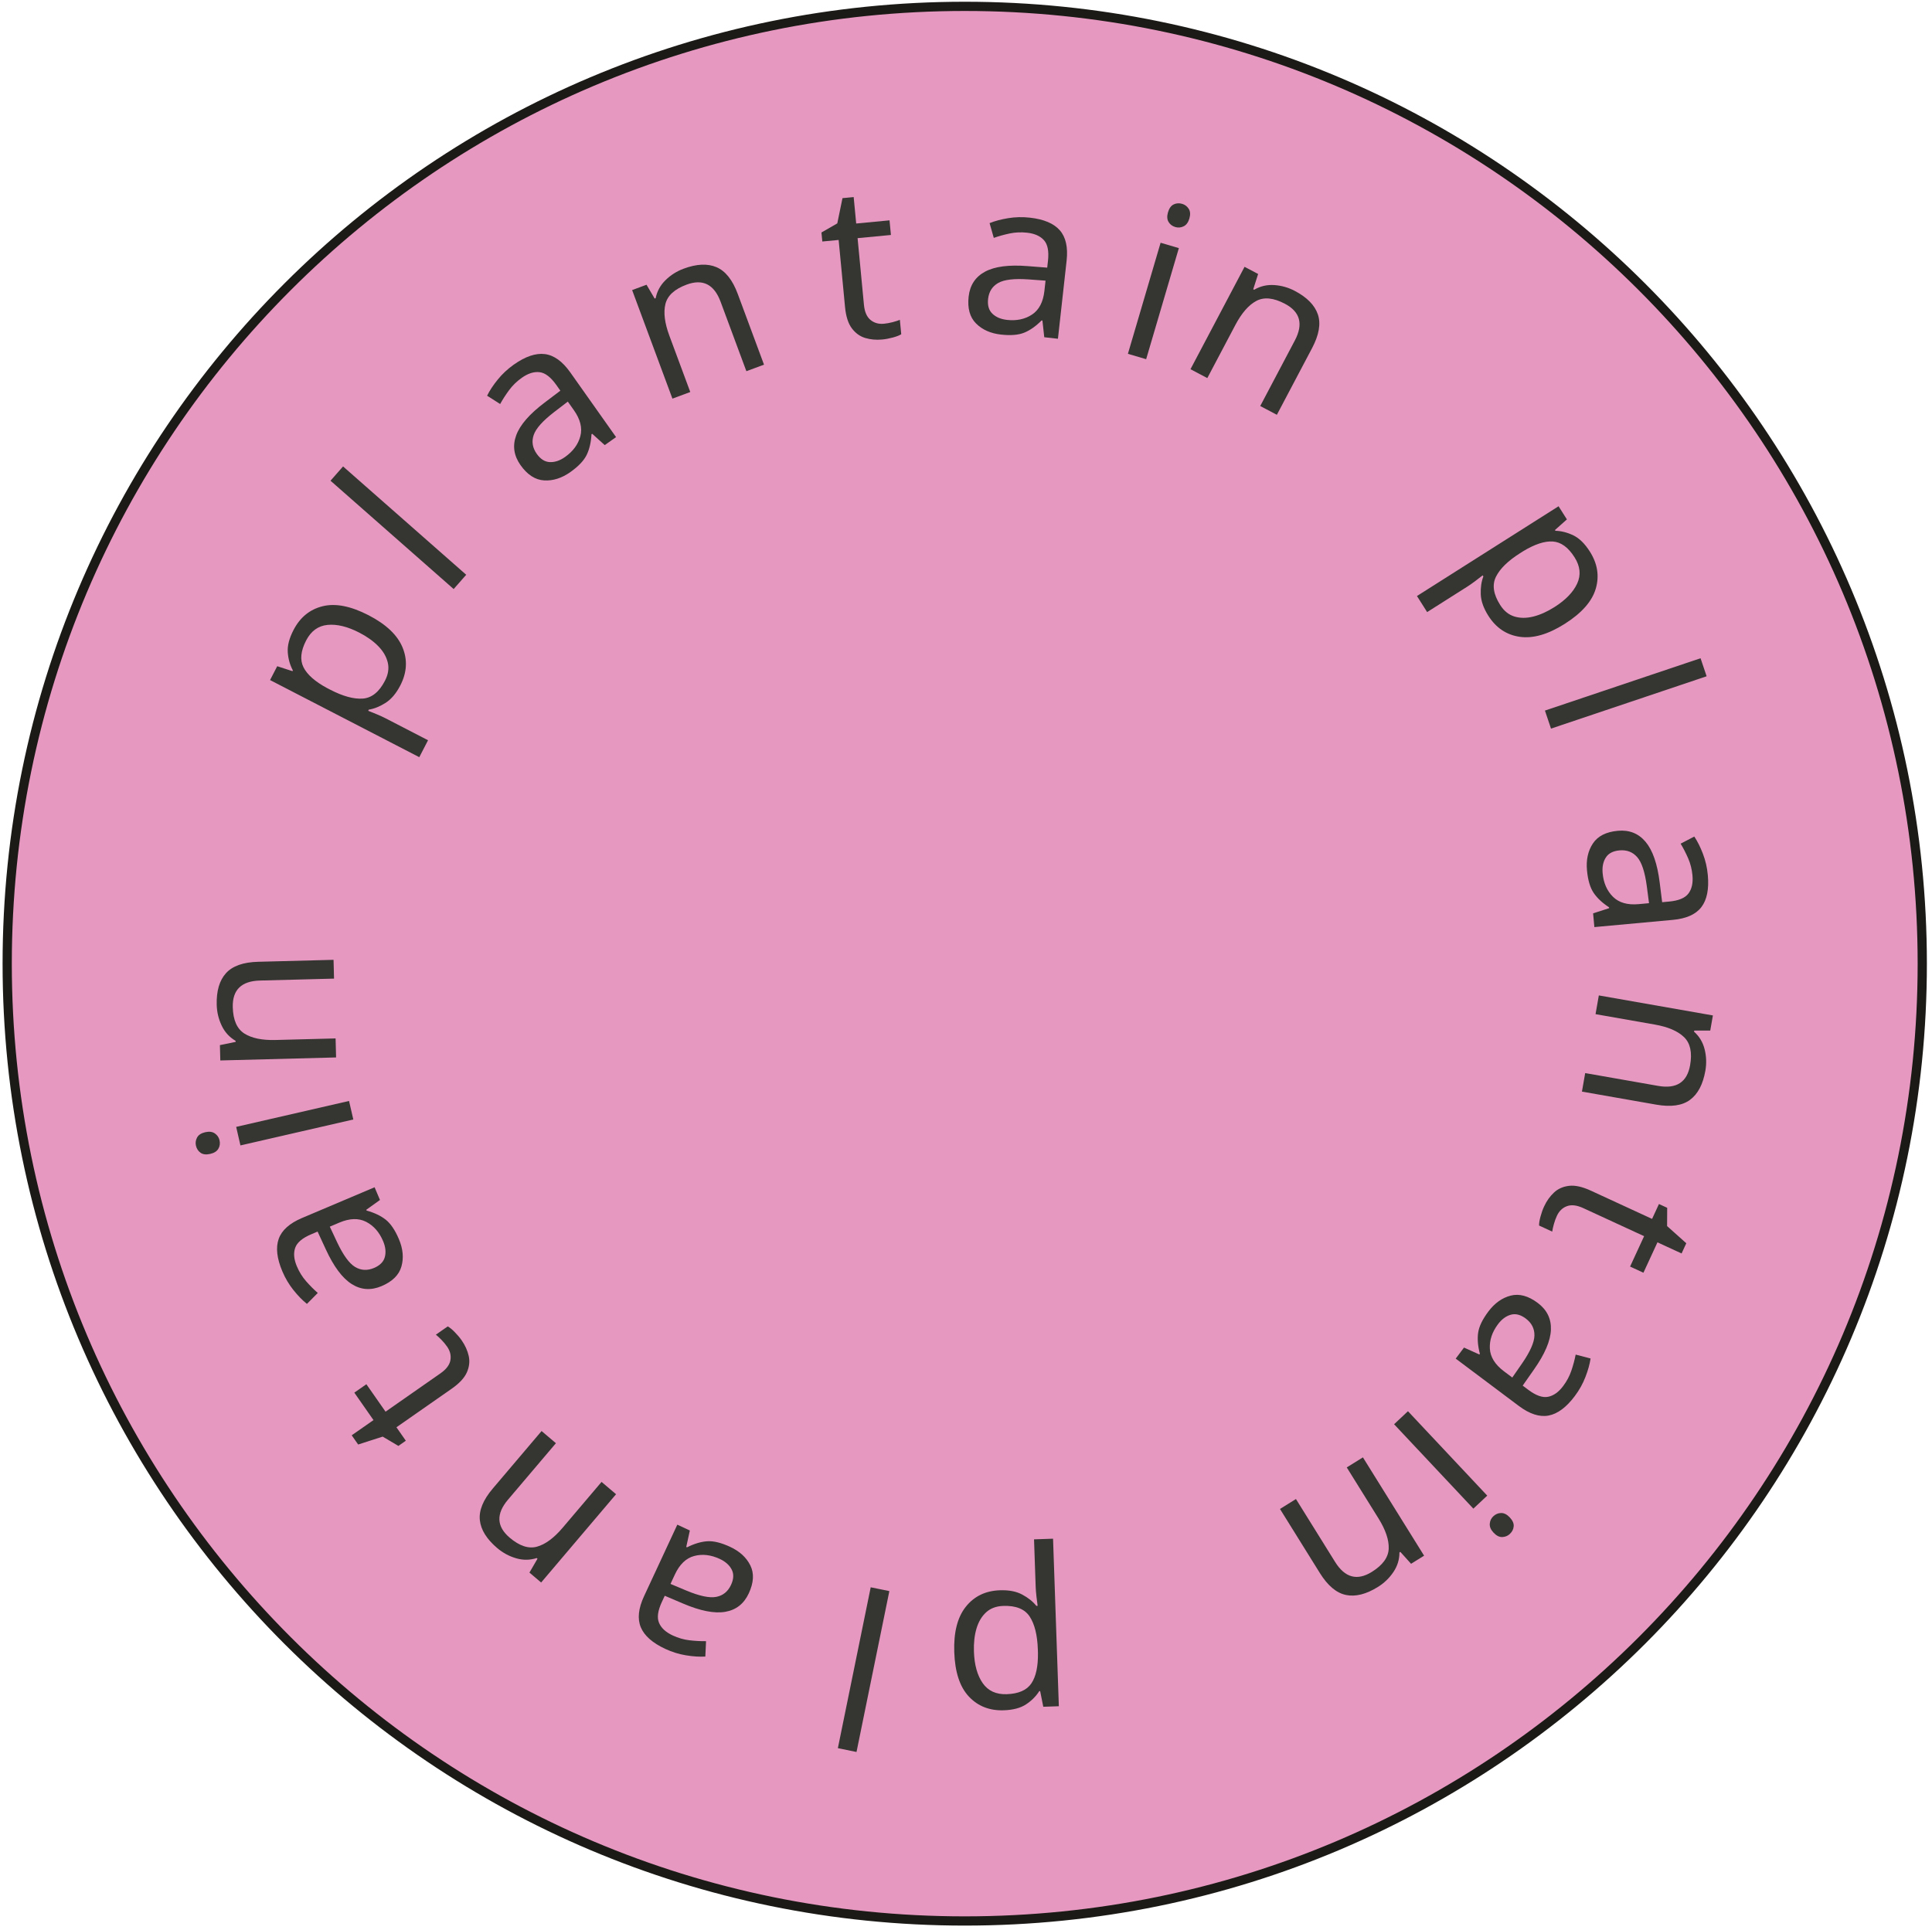
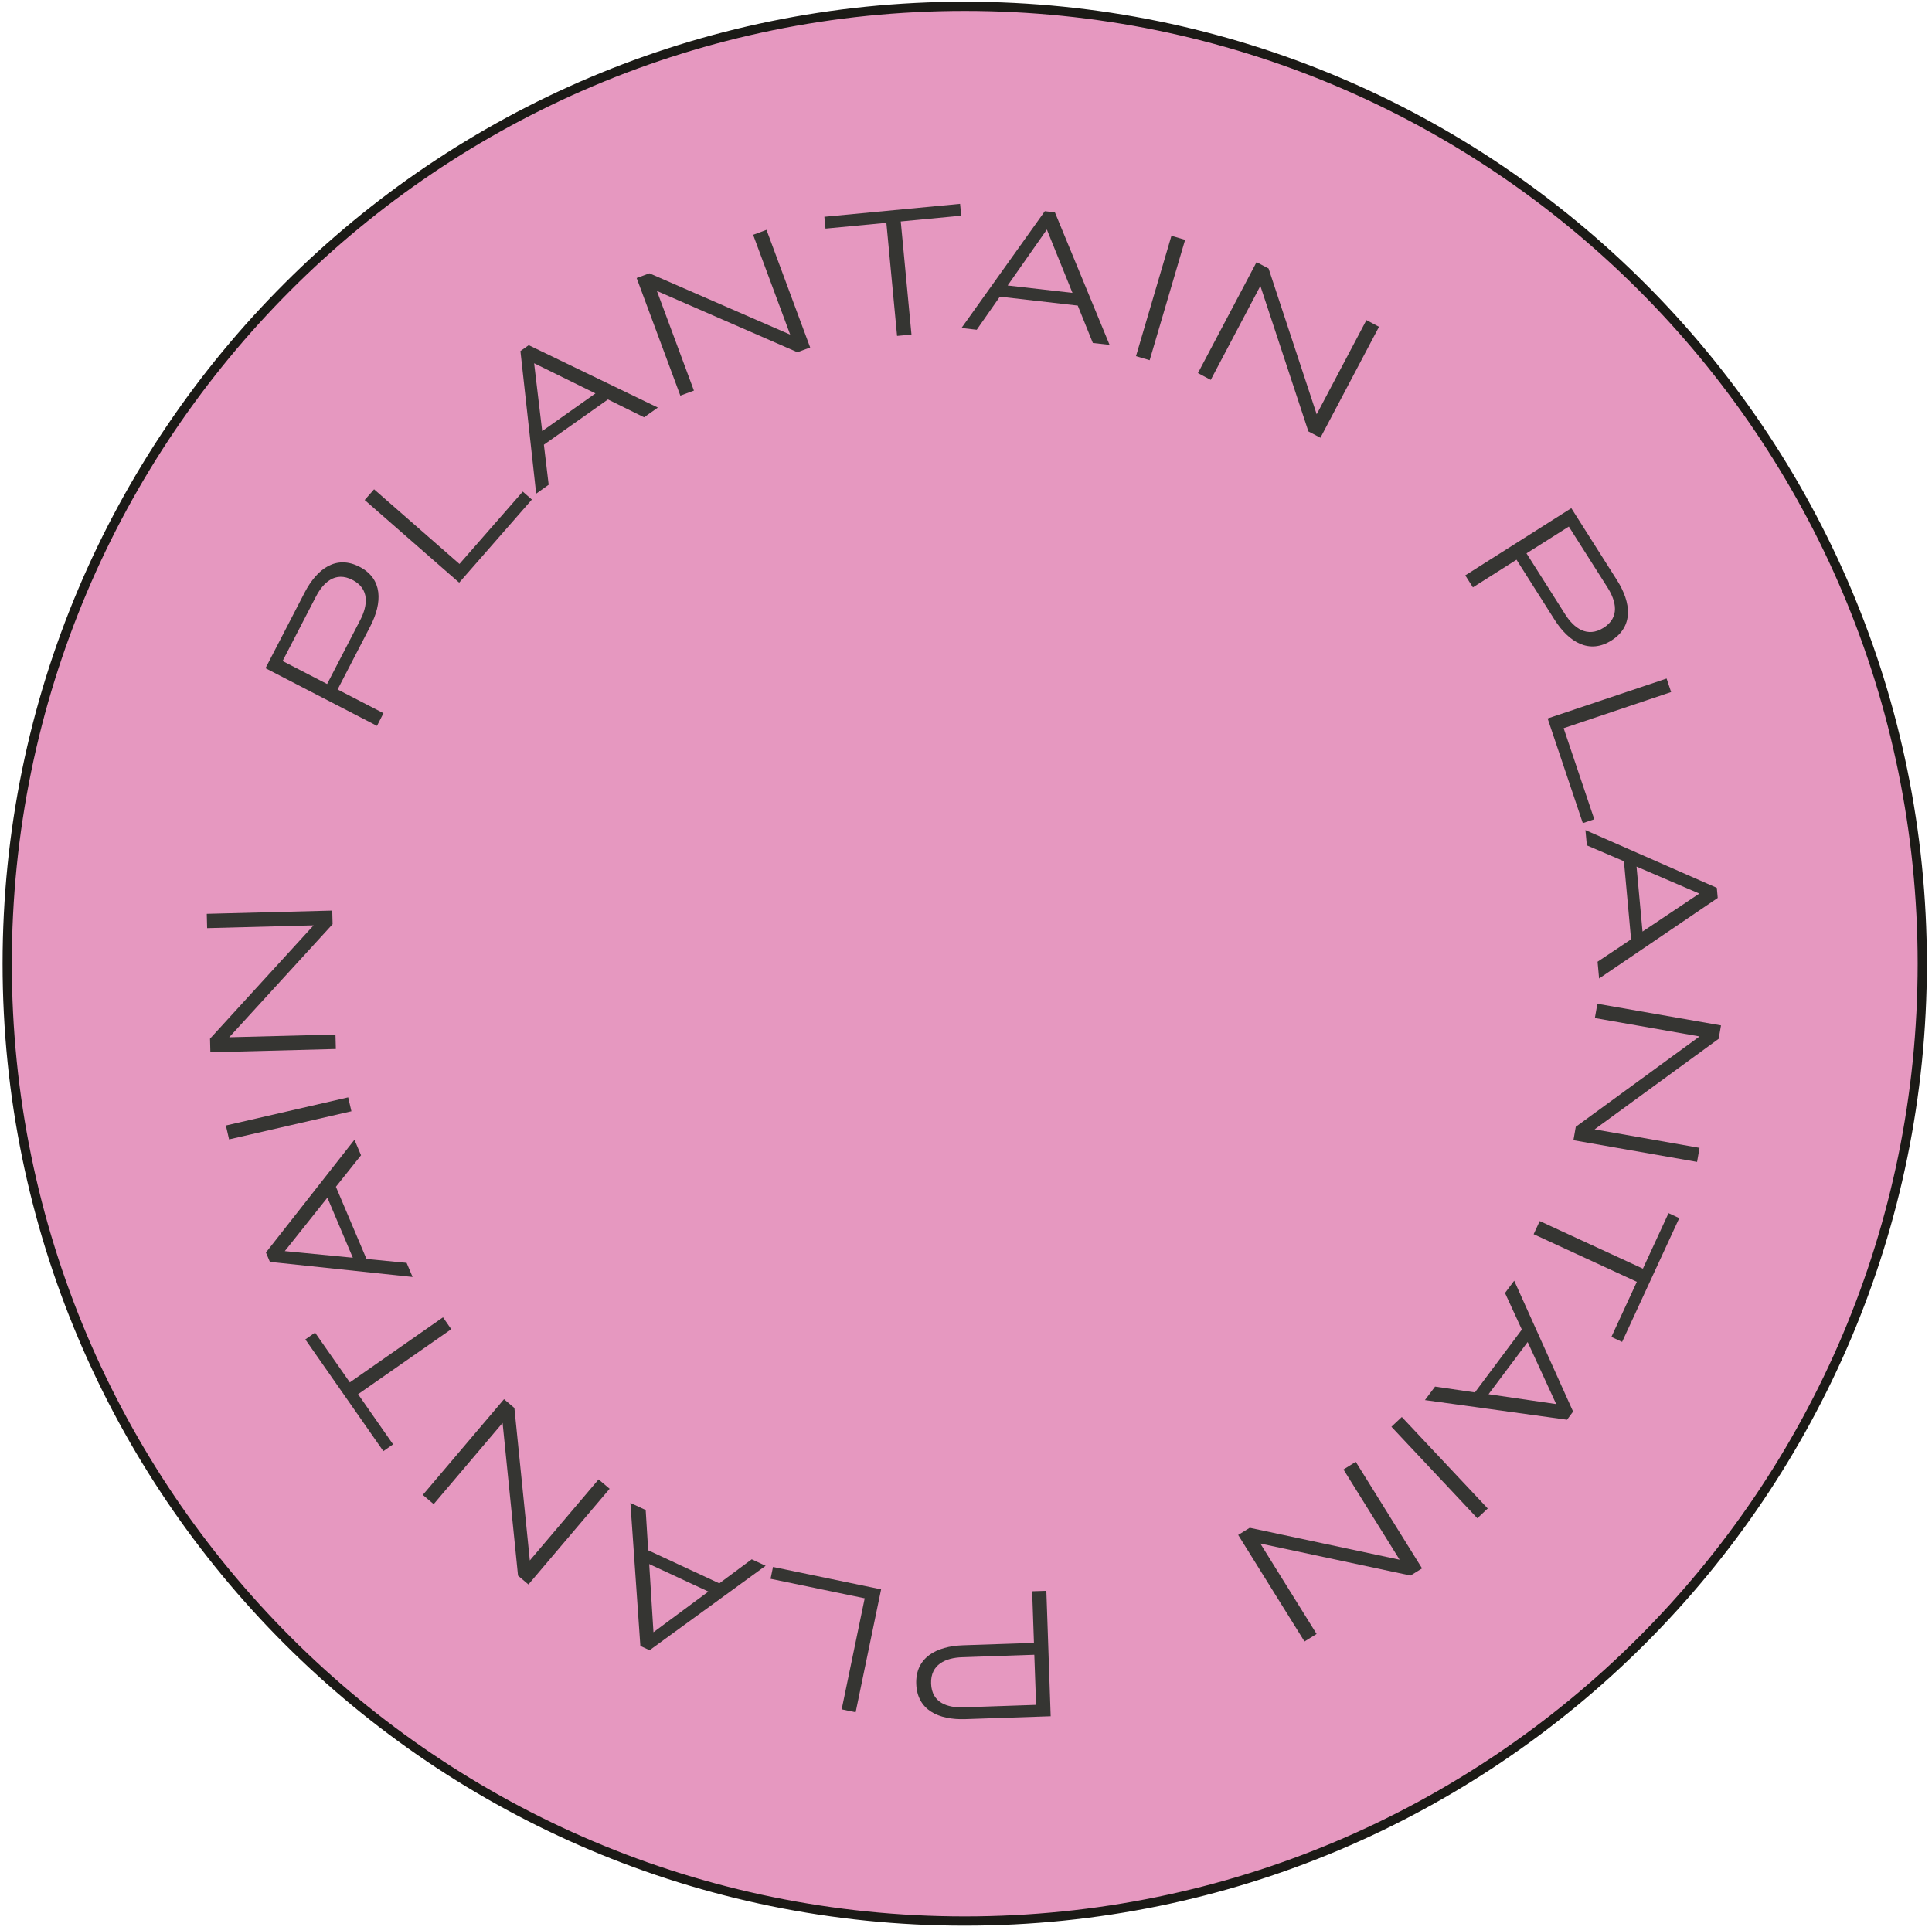
<svg xmlns="http://www.w3.org/2000/svg" viewBox="0 0 1082 1081">
  <defs>
-     <style>.a{fill:#e698c0;stroke:#1b1a16;stroke-miterlimit:10;stroke-width:5.17px;}.b{font-size:121px;fill:#353532;font-family:WeddingGothicATF-Book, Wedding Gothic ATF;}</style>
+     <style>.a{fill:#e698c0;stroke:#1b1a16;stroke-miterlimit:10;stroke-width:5.17px;}.b{fill:#353532;}</style>
  </defs>
  <circle class="a" cx="540.29" cy="539.82" r="536.26" />
-   <text class="b" transform="matrix(0.46, -0.89, 0.89, 0.46, 204.24, 419.94)">p</text>
-   <text class="b" transform="matrix(0.66, -0.75, 0.75, 0.66, 247.28, 337.68)">l</text>
-   <text class="b" transform="matrix(0.82, -0.58, 0.58, 0.82, 297.4, 278.54)">a</text>
-   <text class="b" transform="translate(366.95 226.88) rotate(-20.36)">n</text>
-   <text class="b" transform="translate(463.97 191.84) rotate(-5.44)">t</text>
-   <text class="b" transform="matrix(0.99, 0.11, -0.11, 0.99, 534.99, 183.37)">a</text>
-   <text class="b" transform="translate(621.81 195.3) rotate(16.4)">i</text>
-   <text class="b" transform="translate(657.63 202.02) rotate(27.83)">n</text>
-   <text class="b" transform="translate(748.13 253.01) rotate(39.71)"> </text>
-   <text class="b" transform="translate(781.56 280.62) rotate(46.76)"> </text>
-   <text class="b" transform="translate(812.58 309.64) rotate(57.62)">p</text>
-   <text class="b" transform="translate(861.95 388.3) rotate(71.41)">l</text>
-   <text class="b" transform="translate(887.59 461.5) rotate(84.74)">a</text>
-   <text class="b" transform="translate(897.19 547.48) rotate(99.96)">n</text>
-   <text class="b" transform="translate(878.48 648.97) rotate(114.77)">t</text>
-   <text class="b" transform="matrix(-0.6, 0.8, -0.8, -0.6, 850.11, 714.6)">a</text>
-   <text class="b" transform="translate(796.01 783.49) rotate(136.8)">i</text>
-   <text class="b" transform="translate(772.02 810.95) rotate(148.11)">n</text>
-   <text class="b" transform="translate(682.36 863.42) rotate(159.94)"> </text>
-   <text class="b" transform="matrix(-0.97, 0.22, -0.22, -0.97, 641.67, 878.4)"> </text>
-   <text class="b" transform="translate(601.03 890.61) rotate(178.02)">p</text>
-   <text class="b" transform="matrix(-0.98, -0.2, 0.2, -0.98, 508.15, 893.35)">l</text>
-   <text class="b" transform="translate(431.99 878.57) rotate(-155.06)">a</text>
-   <text class="b" transform="translate(352.86 843.67) rotate(-139.69)">n</text>
-   <text class="b" transform="translate(274.82 776.23) rotate(-124.92)">t</text>
-   <text class="b" transform="translate(232.44 718.55) rotate(-112.96)">a</text>
-   <text class="b" transform="translate(200.17 637.13) rotate(-102.94)">i</text>
-   <text class="b" transform="translate(188.49 602.63) rotate(-91.49)">n</text>
+   <path class="b" d="M211.13,406.62l-62.44-32.3,21.95-42.45c7-13.44,17.71-21.08,30.72-14.36s12.93,20,6,33.37l-18.29,35.36,25.69,13.28Zm-52.86-36.33,24.93,12.89,18.62-36c4.11-8,5.27-17.3-4.4-22.31s-16.42,1.46-20.53,9.41Z" />
+   <path class="b" d="M204.24,280.1l5.26-6,47.82,41.82,35.45-40.53,5.1,4.46-40.71,46.54Z" />
+   <path class="b" d="M307.28,271.55l-7,5-8.82-79.89,4.65-3.29,72.32,34.95-7.71,5.45-20.25-10L304.6,249.13Zm-3.63-30.05,29.83-21.11-34.35-16.9Z" />
+   <path class="b" d="M356.55,155.75l7.15-2.65,78.84,34.36-20.76-55.92,7.49-2.78,24.46,65.91-7.15,2.65L367.9,163l20.72,55.81-7.6,2.82Z" />
+   <path class="b" d="M502.4,188.19l-6-63.36-34.09,3.24-.63-6.62,76-7.24.63,6.63-33.85,3.22,6,63.36Z" />
+   <path class="b" d="M547,184.74l-8.53-1,46.67-65.43,5.65.64,30.62,74.25-9.37-1.07-8.45-20.94-43.64-5Zm17.32-24.81,36.31,4.14-14.35-35.49Z" />
+   <path class="b" d="M636.2,199.53l19.85-67.44,7.66,2.26-19.85,67.44Z" />
+   <path class="b" d="M703.72,146.85l6.74,3.56,26.94,81.67,27.85-52.75,7.06,3.73-32.82,62.17-6.74-3.56-26.89-81.51-27.79,52.65L670.9,209Z" />
+   <path class="b" d="M820.61,322.31,880,284.67,905.58,325c8.1,12.78,9.27,25.93-3.09,33.77s-23.83,1.06-31.86-11.61l-21.32-33.62-24.42,15.49Zm58-27.33-23.71,15,21.71,34.23c4.79,7.56,12.28,13.27,21.48,7.44s7-14.91,2.23-22.47Z" />
+   <path class="b" d="M933.36,380.11l2.54,7.57-60.2,20.25,17.16,51-6.42,2.16-19.71-58.61Z" />
+   <path class="b" d="M888.7,473.55l-.79-8.55,73.58,32.34L962,503l-66.44,45.13-.86-9.4,18.77-12.54-4-43.74Zm27.83,11.89,3.35,36.39,31.82-21.28Z" />
+   <path class="b" d="M963.84,574.41l-1.32,7.51-69.47,50.71L951.81,643l-1.38,7.86-69.25-12.15,1.32-7.51,69.33-50.61-58.64-10.3,1.4-8Z" />
+   <path class="b" d="M862.31,684l57.79,26.67,14.35-31.1,6,2.79-32,69.33-6-2.79,14.25-30.87-57.8-26.67Z" />
+   <path class="b" d="M842.86,724.29l5.15-6.88L881,790.73l-3.41,4.56-79.56-11,5.66-7.56L826,780,852.3,744.8Zm12.69,27.48L833.65,781l37.88,5.53Z" />
+   <path class="b" d="M785.07,793.76,833.19,845l-5.82,5.47-48.12-51.25Z" />
+   <path class="b" d="M796.42,878.56l-6.47,4-84.11-17.92,31.51,50.65-6.78,4.22-37.14-59.69,6.48-4,83.94,17.88L752.4,823.16l6.88-4.29Z" />
+   <path class="b" d="M586,891.12l2.42,70.26L540.69,963c-15.12.52-27.06-5.12-27.56-19.75s11.14-21.09,26.13-21.61l39.79-1.37-1-28.9ZM580.25,955l-1-28.06-40.51,1.4c-8.95.31-17.67,3.88-17.29,14.76s9.31,13.6,18.25,13.29Z" />
+   <path class="b" d="M479.19,959.14l-7.82-1.62,12.9-62.21-52.73-10.92,1.38-6.64,60.54,12.55Z" />
+   <path class="b" d="M421,873.47l7.79,3.62-65,47.32-5.16-2.4-5.58-80.13,8.56,4,1.4,22.54,39.83,18.52Zm-24.28,18.07-33.14-15.41,2.39,38.2Z" />
+   <path class="b" d="M295.94,887.57l-5.82-4.93-8.65-85.57-38.59,45.49-6.09-5.16,45.48-53.61,5.81,4.93,8.64,85.4,38.51-45.4,6.19,5.24Z" />
+   <path class="b" d="M252.73,744.58,200.54,781l19.6,28.08-5.45,3.81L171,750.3l5.45-3.81,19.47,27.88,52.18-36.44Z" />
+   <path class="b" d="M227.72,707.41l3.35,7.91-79.92-8.46-2.22-5.23,49.58-63.18,3.68,8.69-14.07,17.65,17.13,40.45Zm-30.12-2.87-14.25-33.65L159.5,700.83Z" />
+   <path class="b" d="M196.81,622.5l-68.52,15.75-1.79-7.78L195,614.72Z" />
+   <path class="b" d="M117.82,589.46l-.2-7.62,58-63.49L116,519.91l-.2-8,70.27-1.83.2,7.62-57.9,63.36,59.51-1.54.21,8.1Z" />
</svg>
